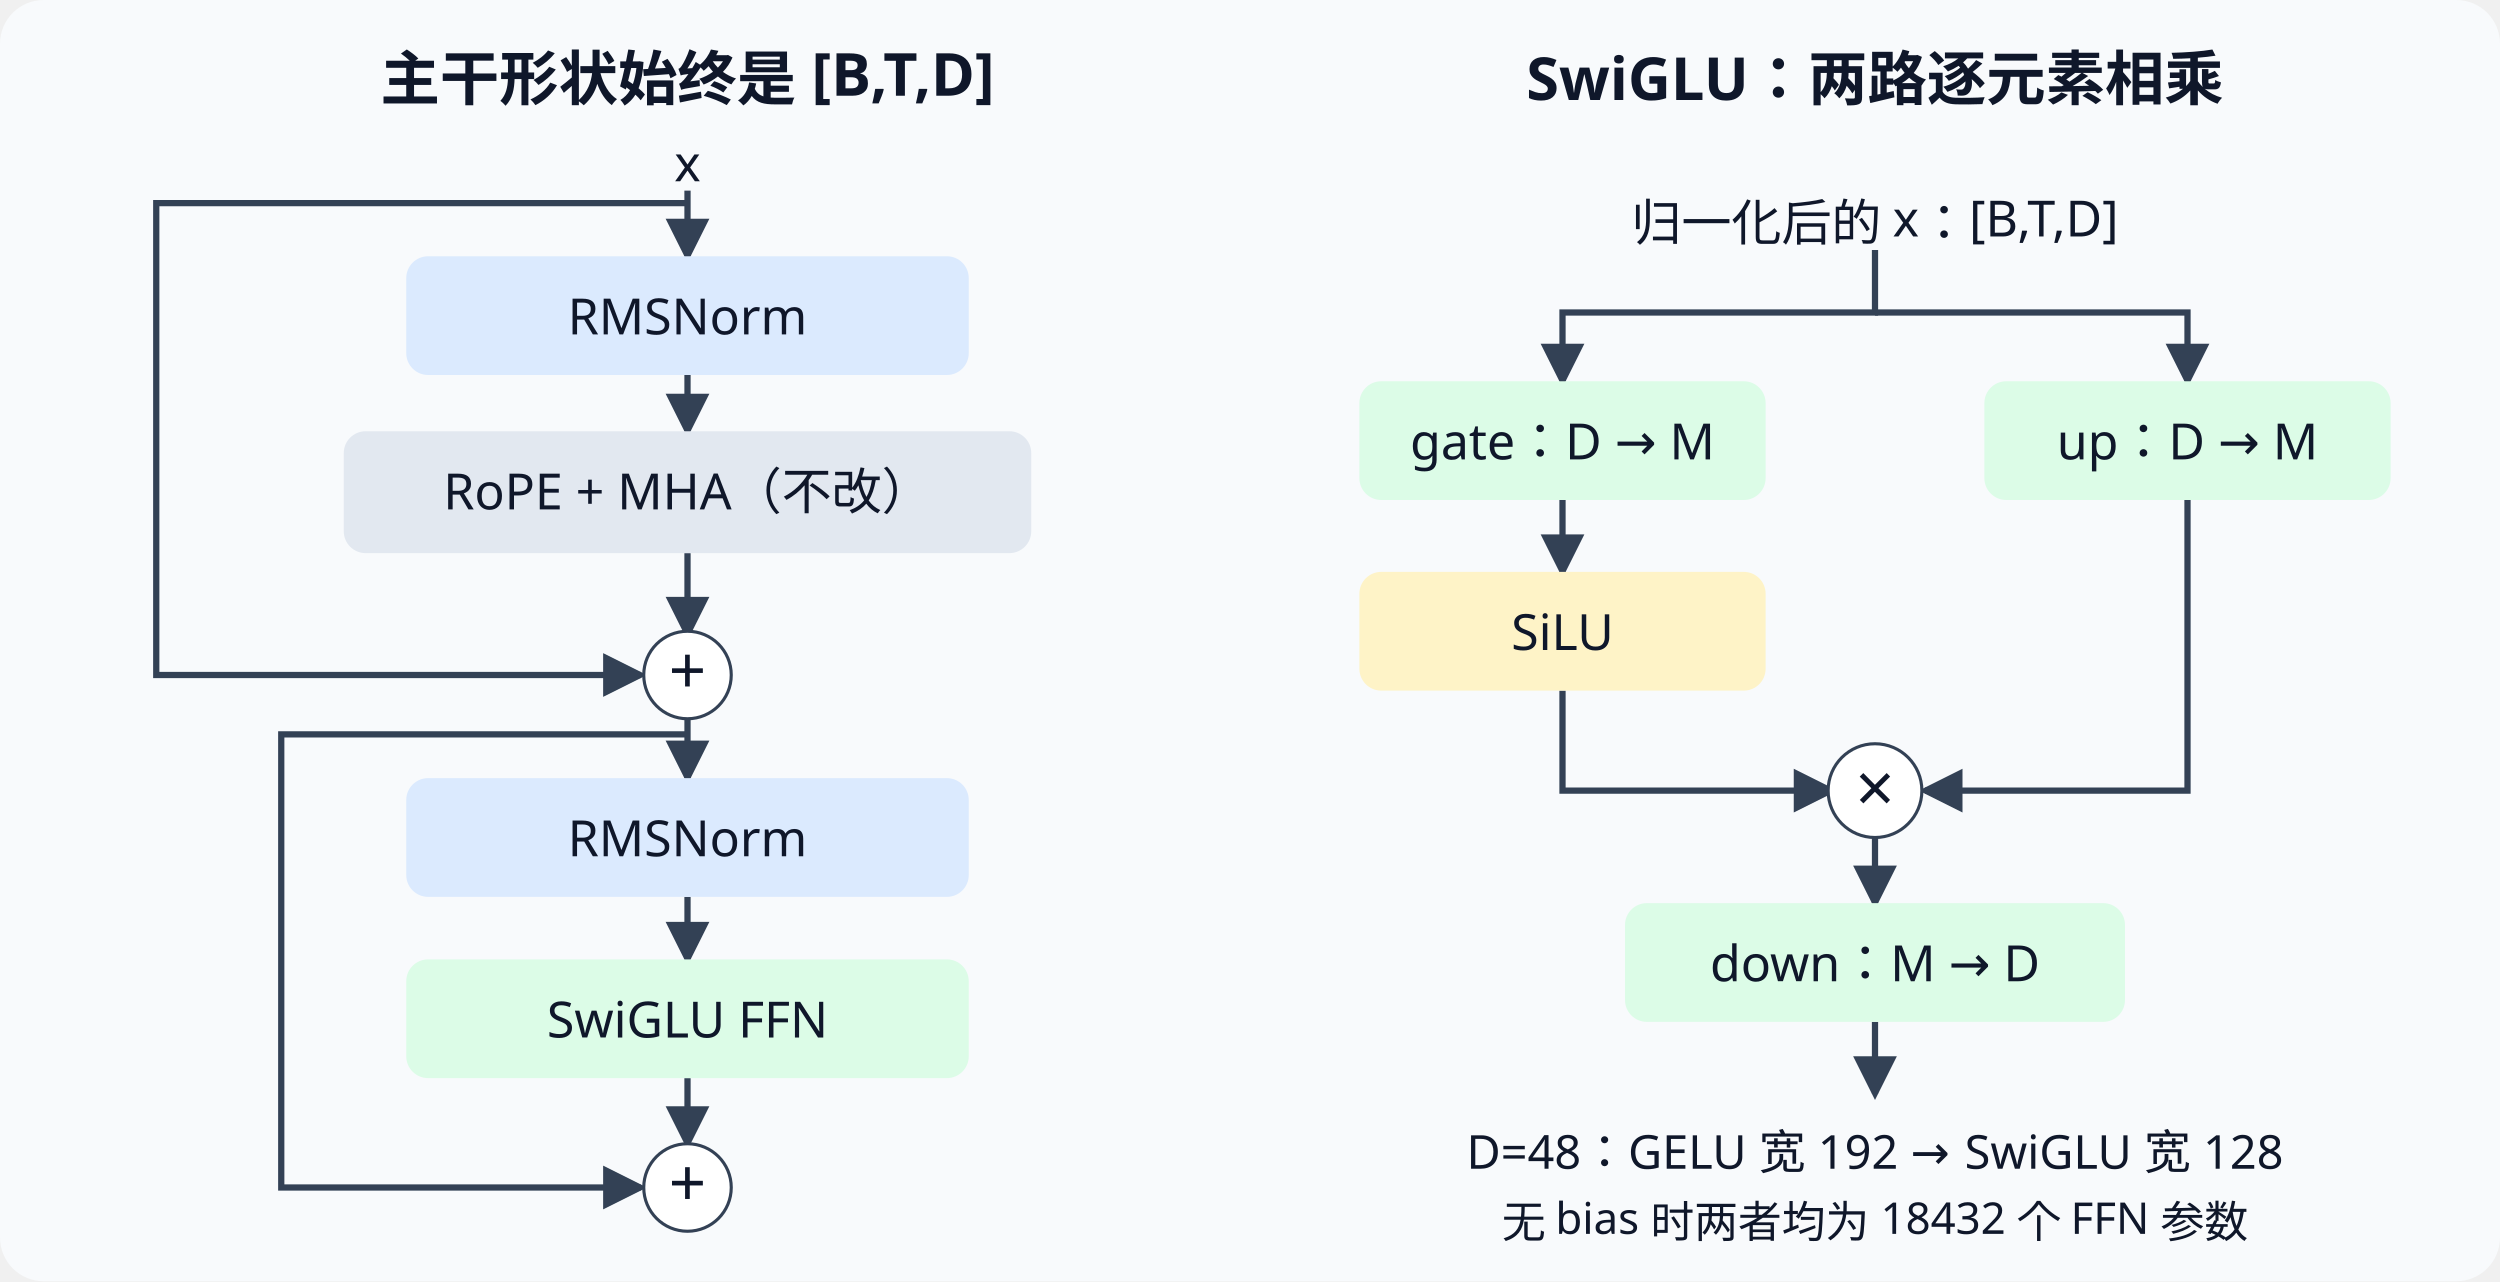
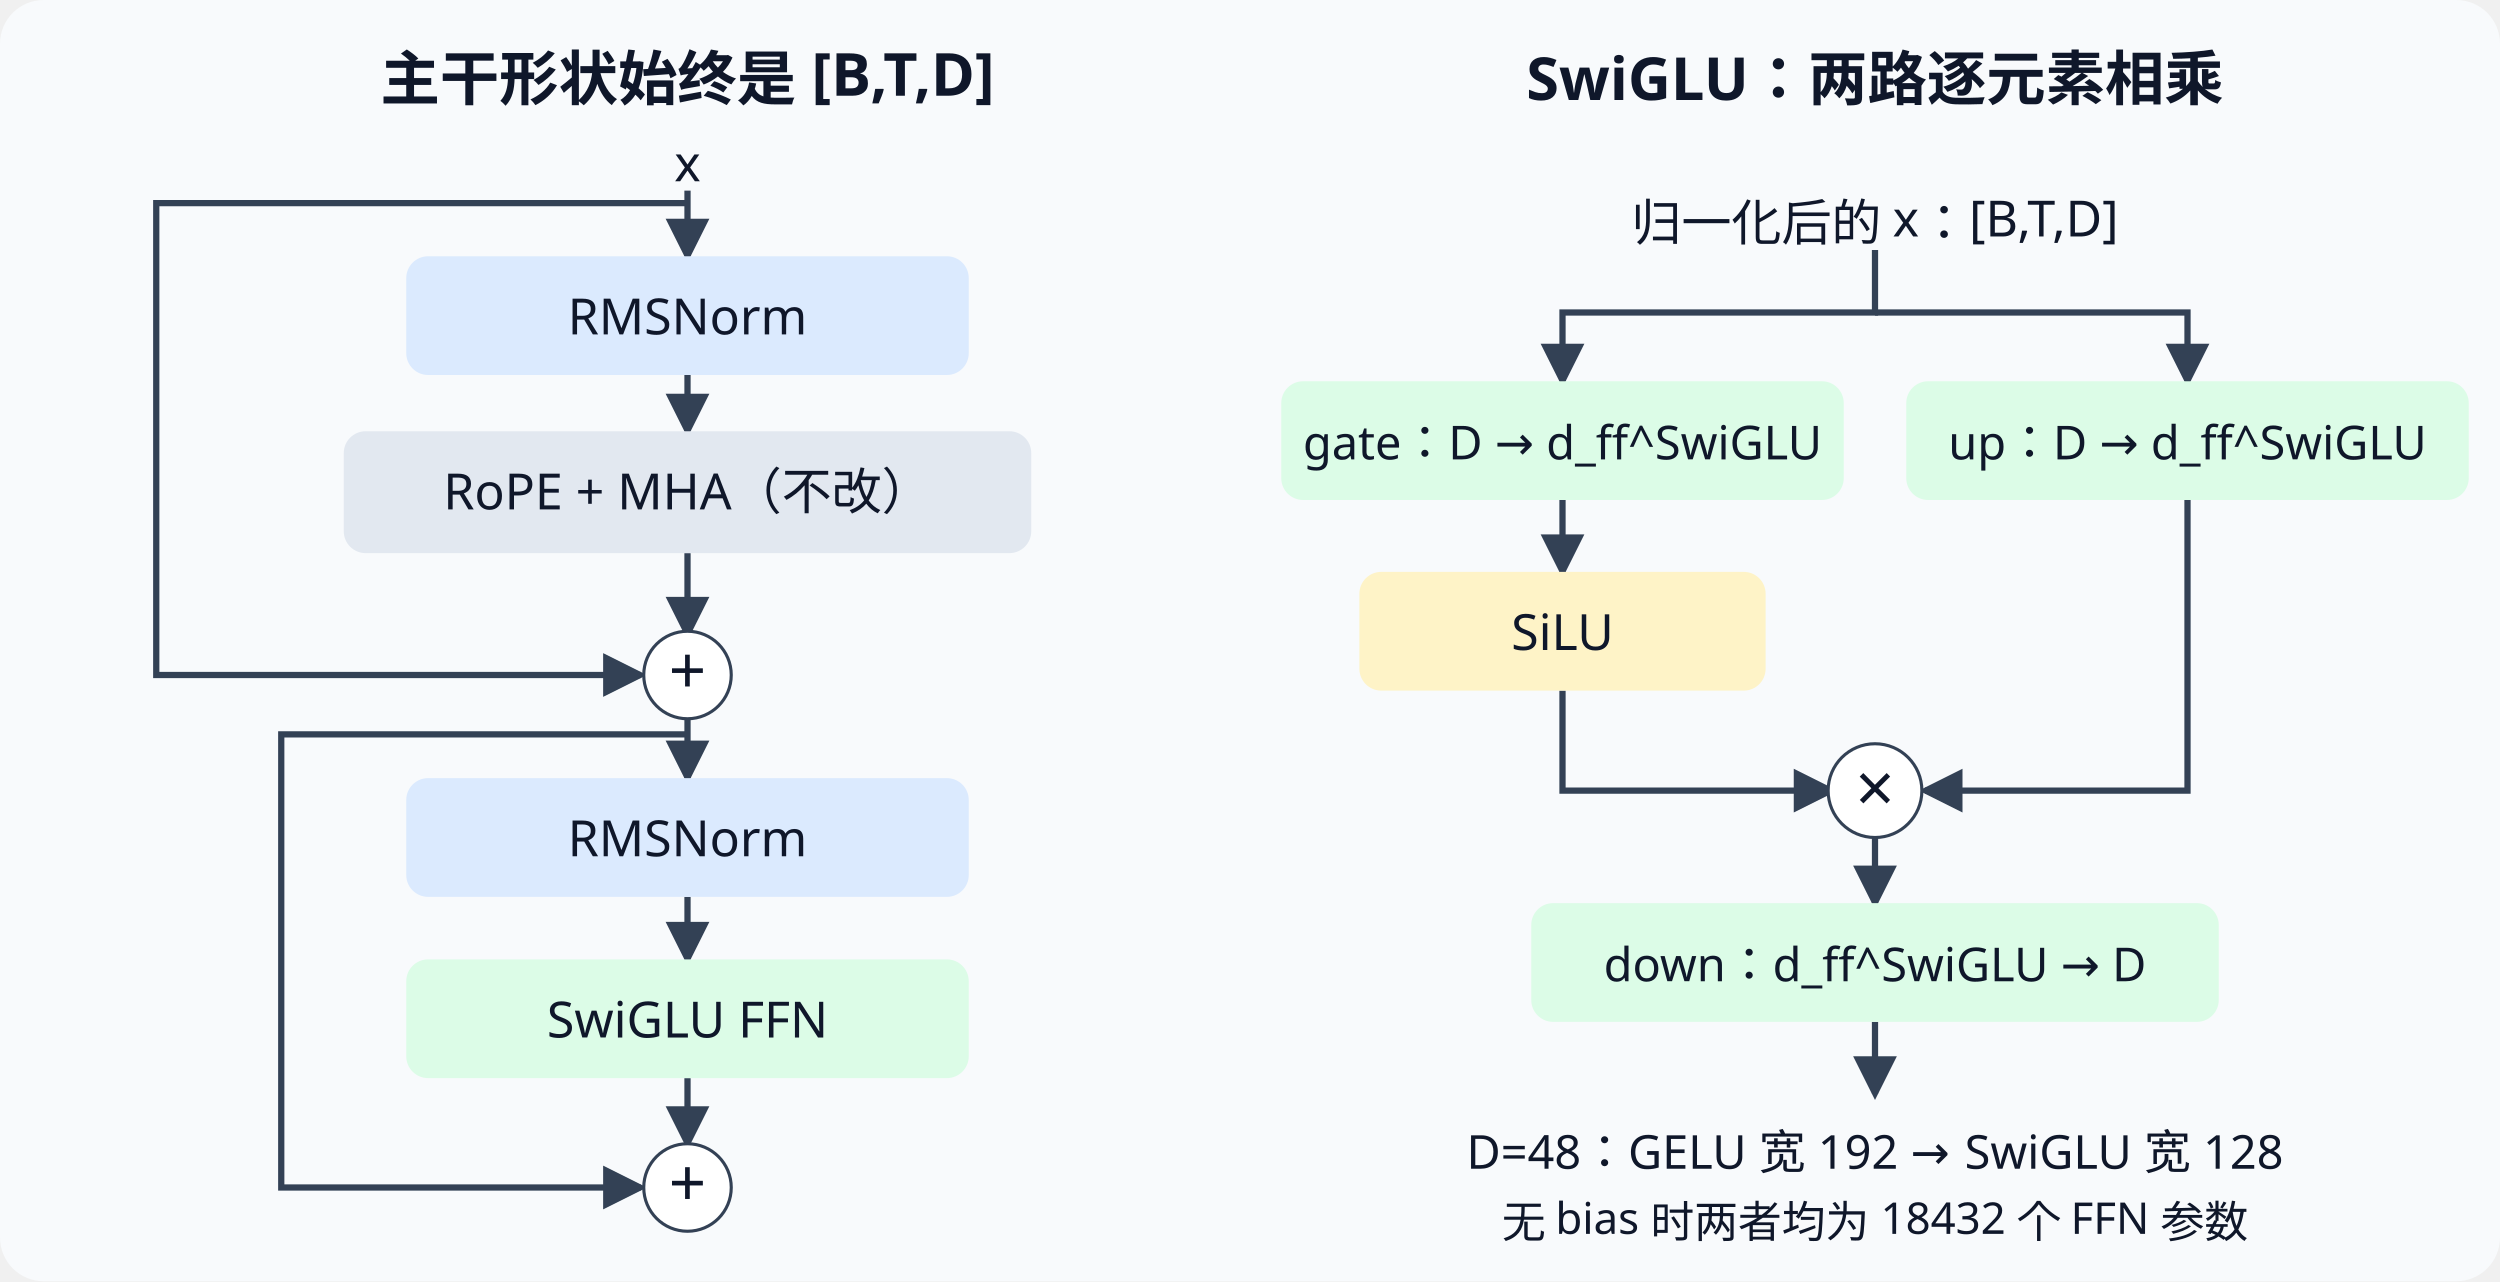
<svg xmlns="http://www.w3.org/2000/svg" width="800" height="410" viewBox="0 0 800 410" role="img" aria-labelledby="title desc">
  <defs>
    <marker id="arrow" markerWidth="7" markerHeight="7" refX="6" refY="3.5" orient="auto">
      <path d="M0,0 L7,3.5 L0,7" fill="#334155" />
    </marker>
  </defs>
  <rect width="800" height="410" rx="14" fill="#f8fafc" />
  <g font-family="sans-serif" fill="#0f172a" text-anchor="middle">
    <text x="220" y="32" font-size="19" font-weight="bold">主干形状始终是 [B,T,D]</text>
    <text x="600" y="32" font-size="19" font-weight="bold">SwiGLU：两路逐元素相乘</text>
    <g fill="none" stroke="#334155" stroke-width="2" marker-end="url(#arrow)">
      <path d="M220,61 V82" />
      <path d="M220,120 V138" />
      <path d="M220,177 V203" />
      <path d="M220,230 V249" />
      <path d="M220,287 V307" />
      <path d="M220,345 V366" />
      <path d="M220,65 H50 V216 H205" />
      <path d="M220,235 H90 V380 H205" />
      <path d="M600,80 V100 H500 V122" />
      <path d="M600,100 H700 V122" />
      <path d="M500,160 V183" />
      <path d="M500,221 V253 H586" />
      <path d="M700,160 V253 H616" />
      <path d="M600,268 V289" />
      <path d="M600,327 V350" />
    </g>
    <text x="220" y="58" font-size="16">x</text>
    <rect x="130" y="82" width="180" height="38" rx="7" fill="#dbeafe" />
    <text x="220" y="107" font-size="16">RMSNorm</text>
    <rect x="110" y="138" width="220" height="39" rx="7" fill="#e2e8f0" />
    <text x="220" y="163" font-size="16">RoPE + MHA（不改）</text>
    <circle cx="220" cy="216" r="14" fill="#fff" stroke="#334155" />
    <text x="220" y="222" font-size="21">+</text>
    <rect x="130" y="249" width="180" height="38" rx="7" fill="#dbeafe" />
    <text x="220" y="274" font-size="16">RMSNorm</text>
    <rect x="130" y="307" width="180" height="38" rx="7" fill="#dcfce7" />
    <text x="220" y="332" font-size="16">SwiGLU FFN</text>
    <circle cx="220" cy="380" r="14" fill="#fff" stroke="#334155" />
    <text x="220" y="386" font-size="21">+</text>
    <text x="600" y="77" font-size="16">归一化后的 x：[B,T,D]</text>
-     <rect x="435" y="122" width="130" height="38" rx="7" fill="#dcfce7" />
-     <text x="500" y="147" font-size="16">gate：D → M</text>
-     <rect x="635" y="122" width="130" height="38" rx="7" fill="#dcfce7" />
-     <text x="700" y="147" font-size="16">up：D → M</text>
+     <rect x="410" y="122" width="180" height="38" rx="7" fill="#dcfce7" />
+     <text x="500" y="147" font-size="15">gate：D → d_ff^SwiGLU</text>
+     <rect x="610" y="122" width="180" height="38" rx="7" fill="#dcfce7" />
+     <text x="700" y="147" font-size="15">up：D → d_ff^SwiGLU</text>
    <rect x="435" y="183" width="130" height="38" rx="7" fill="#fef3c7" />
    <text x="500" y="208" font-size="16">SiLU</text>
    <circle cx="600" cy="253" r="15" fill="#fff" stroke="#334155" />
    <text x="600" y="260" font-size="22">×</text>
-     <rect x="520" y="289" width="160" height="38" rx="7" fill="#dcfce7" />
-     <text x="600" y="314" font-size="16">down：M → D</text>
+     <rect x="490" y="289" width="220" height="38" rx="7" fill="#dcfce7" />
+     <text x="600" y="314" font-size="15">down：d_ff^SwiGLU → D</text>
    <text x="600" y="374" font-size="15">D=48：GELU 宽 192 → SwiGLU 宽 128</text>
    <text x="600" y="396" font-size="14">无 bias 时两者均为 18432 个 FFN 参数</text>
  </g>
</svg>
